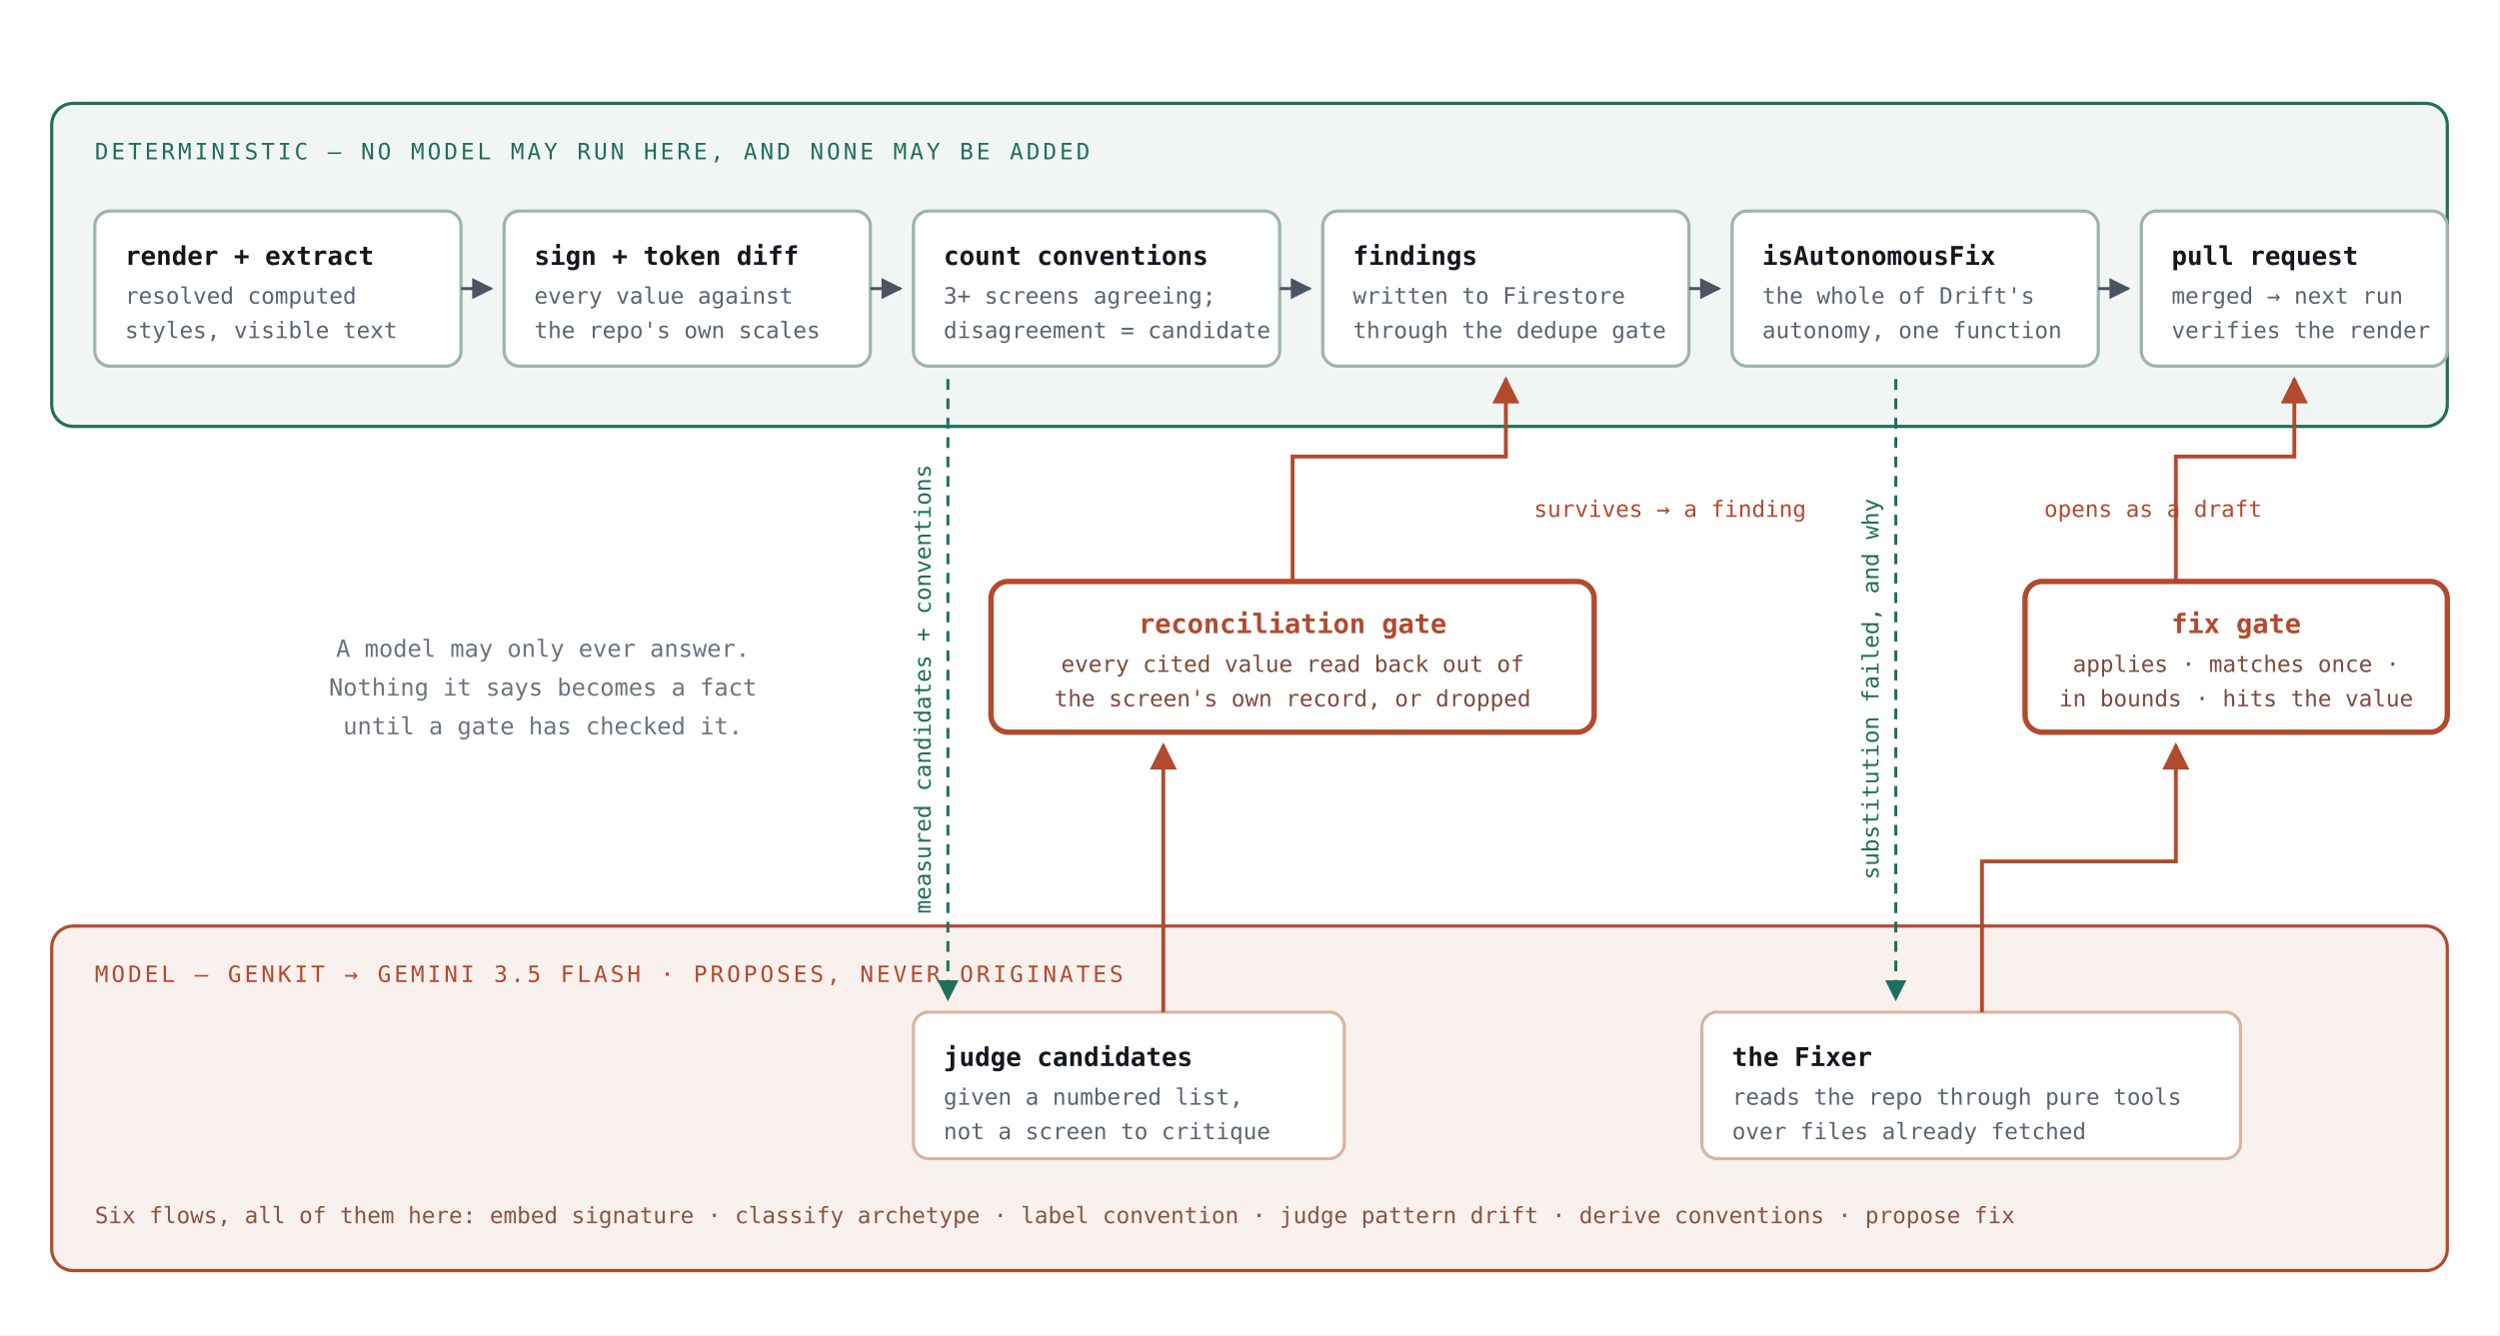
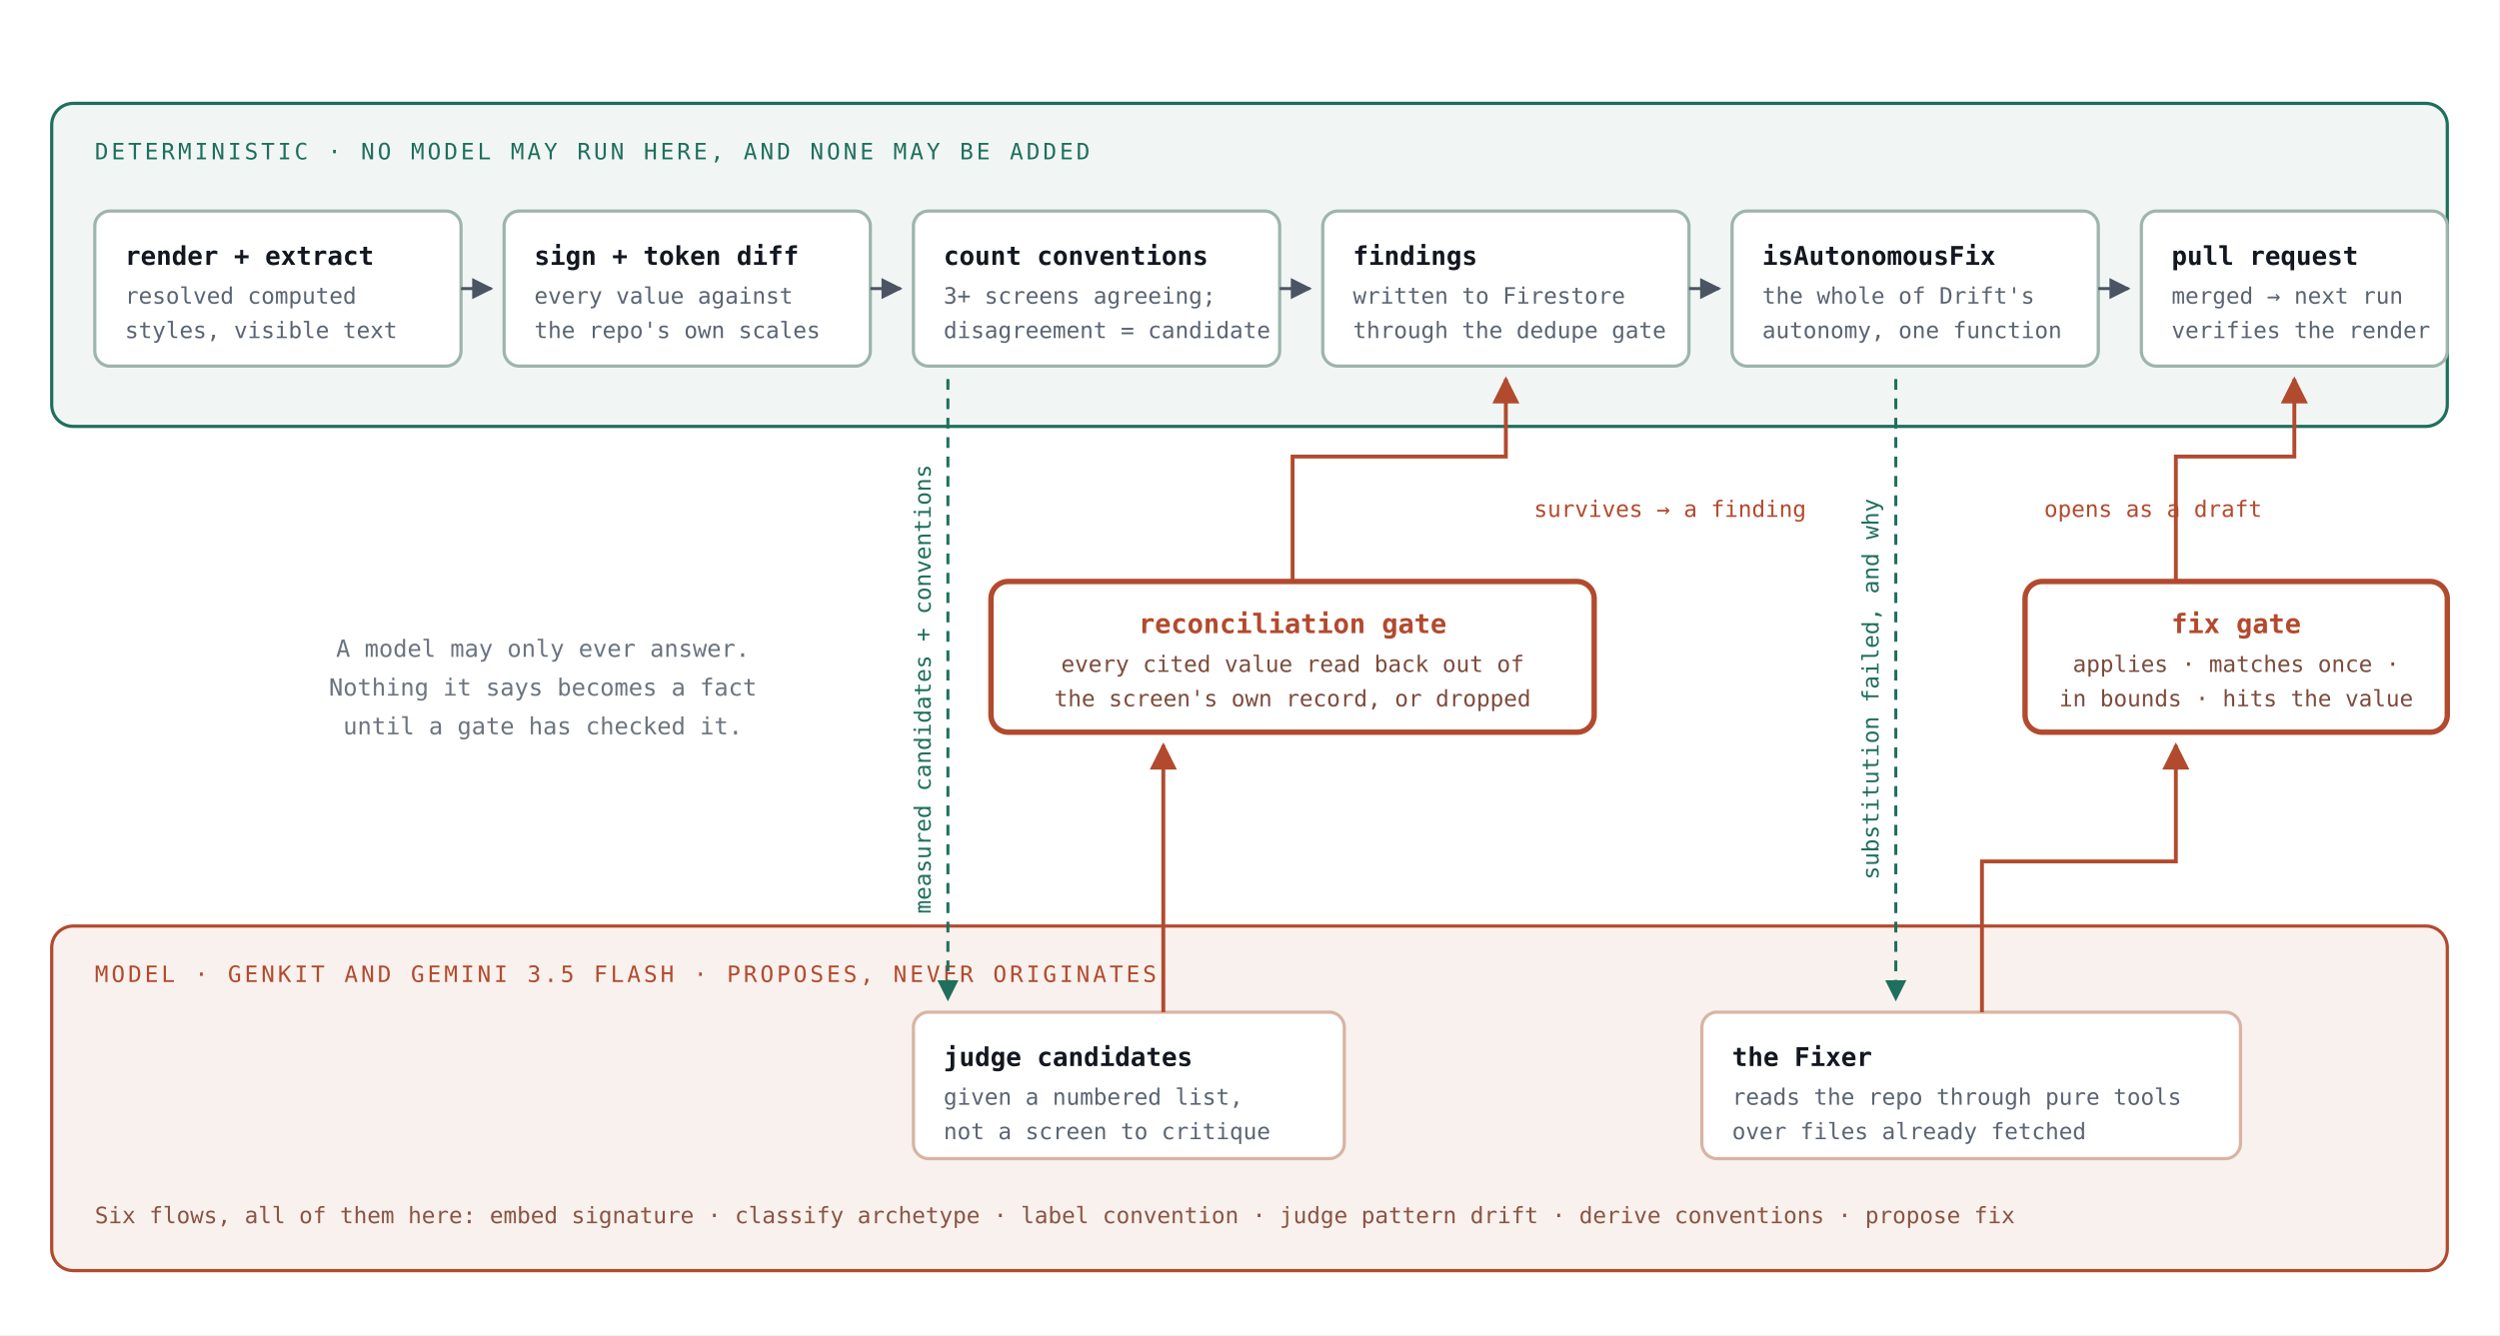
<svg xmlns="http://www.w3.org/2000/svg" viewBox="0 0 1160 620" width="1160" height="620" role="img" aria-label="Drift's gated pipeline: a deterministic lane renders, extracts, diffs and counts without any model; a model lane judges candidates and writes fixes; and every model output crosses back into the system only through the reconciliation gate or the fix gate.">
  <defs>
    <marker id="p-ar" viewBox="0 0 10 10" refX="9" refY="5" markerWidth="7" markerHeight="7" orient="auto-start-reverse">
      <path d="M0,0 L10,5 L0,10 z" fill="#4A5462" />
    </marker>
    <marker id="p-arRust" viewBox="0 0 10 10" refX="9" refY="5" markerWidth="7" markerHeight="7" orient="auto-start-reverse">
      <path d="M0,0 L10,5 L0,10 z" fill="#B24A2E" />
    </marker>
    <marker id="p-arPine" viewBox="0 0 10 10" refX="9" refY="5" markerWidth="7" markerHeight="7" orient="auto-start-reverse">
      <path d="M0,0 L10,5 L0,10 z" fill="#1F6F5C" />
    </marker>
  </defs>
  <rect width="1160" height="620" fill="#FFFFFF" />
  <g font-family="'JetBrains Mono', ui-monospace, SFMono-Regular, Menlo, monospace">
    <rect x="24" y="48" width="1112" height="150" rx="10" fill="#F1F6F4" stroke="#1F6F5C" stroke-width="1.5" />
-     <text x="44" y="74" font-size="10.5" letter-spacing="1.4" fill="#1F6F5C">DETERMINISTIC — NO MODEL MAY RUN HERE, AND NONE MAY BE ADDED</text>
+     <text x="44" y="74" font-size="10.5" letter-spacing="1.4" fill="#1F6F5C">DETERMINISTIC · NO MODEL MAY RUN HERE, AND NONE MAY BE ADDED</text>
    <rect x="44" y="98" width="170" height="72" rx="7" fill="#FFFFFF" stroke="#9DB5AC" stroke-width="1.5" />
    <text x="58" y="123" font-size="12" font-weight="600" fill="#131720">render + extract</text>
    <text x="58" y="141" font-size="10.5" fill="#5A6472">resolved computed</text>
    <text x="58" y="157" font-size="10.5" fill="#5A6472">styles, visible text</text>
    <rect x="234" y="98" width="170" height="72" rx="7" fill="#FFFFFF" stroke="#9DB5AC" stroke-width="1.5" />
    <text x="248" y="123" font-size="12" font-weight="600" fill="#131720">sign + token diff</text>
    <text x="248" y="141" font-size="10.5" fill="#5A6472">every value against</text>
    <text x="248" y="157" font-size="10.5" fill="#5A6472">the repo's own scales</text>
    <rect x="424" y="98" width="170" height="72" rx="7" fill="#FFFFFF" stroke="#9DB5AC" stroke-width="1.5" />
    <text x="438" y="123" font-size="12" font-weight="600" fill="#131720">count conventions</text>
    <text x="438" y="141" font-size="10.5" fill="#5A6472">3+ screens agreeing;</text>
    <text x="438" y="157" font-size="10.5" fill="#5A6472">disagreement = candidate</text>
    <rect x="614" y="98" width="170" height="72" rx="7" fill="#FFFFFF" stroke="#9DB5AC" stroke-width="1.5" />
    <text x="628" y="123" font-size="12" font-weight="600" fill="#131720">findings</text>
    <text x="628" y="141" font-size="10.5" fill="#5A6472">written to Firestore</text>
    <text x="628" y="157" font-size="10.5" fill="#5A6472">through the dedupe gate</text>
    <rect x="804" y="98" width="170" height="72" rx="7" fill="#FFFFFF" stroke="#9DB5AC" stroke-width="1.5" />
    <text x="818" y="123" font-size="12" font-weight="600" fill="#131720">isAutonomousFix</text>
    <text x="818" y="141" font-size="10.5" fill="#5A6472">the whole of Drift's</text>
    <text x="818" y="157" font-size="10.5" fill="#5A6472">autonomy, one function</text>
    <rect x="994" y="98" width="142" height="72" rx="7" fill="#FFFFFF" stroke="#9DB5AC" stroke-width="1.5" />
    <text x="1008" y="123" font-size="12" font-weight="600" fill="#131720">pull request</text>
    <text x="1008" y="141" font-size="10.5" fill="#5A6472">merged → next run</text>
    <text x="1008" y="157" font-size="10.5" fill="#5A6472">verifies the render</text>
    <path d="M214,134 H228" fill="none" stroke="#4A5462" stroke-width="1.4" marker-end="url(#p-ar)" />
    <path d="M404,134 H418" fill="none" stroke="#4A5462" stroke-width="1.4" marker-end="url(#p-ar)" />
    <path d="M594,134 H608" fill="none" stroke="#4A5462" stroke-width="1.4" marker-end="url(#p-ar)" />
    <path d="M784,134 H798" fill="none" stroke="#4A5462" stroke-width="1.4" marker-end="url(#p-ar)" />
    <path d="M974,134 H988" fill="none" stroke="#4A5462" stroke-width="1.4" marker-end="url(#p-ar)" />
    <rect x="460" y="270" width="280" height="70" rx="8" fill="#FFFFFF" stroke="#B24A2E" stroke-width="2.5" />
    <text x="600" y="294" font-size="12.5" font-weight="600" text-anchor="middle" fill="#B24A2E">reconciliation gate</text>
    <text x="600" y="312" font-size="10.5" text-anchor="middle" fill="#7C4B3B">every cited value read back out of</text>
    <text x="600" y="328" font-size="10.5" text-anchor="middle" fill="#7C4B3B">the screen's own record, or dropped</text>
    <rect x="940" y="270" width="196" height="70" rx="8" fill="#FFFFFF" stroke="#B24A2E" stroke-width="2.5" />
    <text x="1038" y="294" font-size="12.5" font-weight="600" text-anchor="middle" fill="#B24A2E">fix gate</text>
    <text x="1038" y="312" font-size="10.5" text-anchor="middle" fill="#7C4B3B">applies · matches once ·</text>
    <text x="1038" y="328" font-size="10.5" text-anchor="middle" fill="#7C4B3B">in bounds · hits the value</text>
    <text x="252" y="305" font-size="11" text-anchor="middle" fill="#6B7480">A model may only ever answer.</text>
    <text x="252" y="323" font-size="11" text-anchor="middle" fill="#6B7480">Nothing it says becomes a fact</text>
    <text x="252" y="341" font-size="11" text-anchor="middle" fill="#6B7480">until a gate has checked it.</text>
    <rect x="24" y="430" width="1112" height="160" rx="10" fill="#F8F1ED" stroke="#B24A2E" stroke-width="1.5" />
-     <text x="44" y="456" font-size="10.5" letter-spacing="1.4" fill="#B24A2E">MODEL — GENKIT → GEMINI 3.5 FLASH · PROPOSES, NEVER ORIGINATES</text>
+     <text x="44" y="456" font-size="10.5" letter-spacing="1.4" fill="#B24A2E">MODEL · GENKIT AND GEMINI 3.5 FLASH · PROPOSES, NEVER ORIGINATES</text>
    <rect x="424" y="470" width="200" height="68" rx="7" fill="#FFFFFF" stroke="#D8B4A4" stroke-width="1.5" />
    <text x="438" y="495" font-size="12" font-weight="600" fill="#131720">judge candidates</text>
    <text x="438" y="513" font-size="10.5" fill="#5A6472">given a numbered list,</text>
    <text x="438" y="529" font-size="10.5" fill="#5A6472">not a screen to critique</text>
    <rect x="790" y="470" width="250" height="68" rx="7" fill="#FFFFFF" stroke="#D8B4A4" stroke-width="1.5" />
    <text x="804" y="495" font-size="12" font-weight="600" fill="#131720">the Fixer</text>
    <text x="804" y="513" font-size="10.5" fill="#5A6472">reads the repo through pure tools</text>
    <text x="804" y="529" font-size="10.5" fill="#5A6472">over files already fetched</text>
    <text x="44" y="568" font-size="10.5" fill="#8A5442">Six flows, all of them here: embed signature · classify archetype · label convention · judge pattern drift · derive conventions · propose fix</text>
    <path d="M440,176 V464" fill="none" stroke="#1F6F5C" stroke-width="1.4" stroke-dasharray="5 4" marker-end="url(#p-arPine)" />
    <text x="432" y="320" font-size="10.5" fill="#1F6F5C" transform="rotate(-90 432 320)" text-anchor="middle">measured candidates + conventions</text>
    <path d="M880,176 V464" fill="none" stroke="#1F6F5C" stroke-width="1.4" stroke-dasharray="5 4" marker-end="url(#p-arPine)" />
    <text x="872" y="320" font-size="10.5" fill="#1F6F5C" transform="rotate(-90 872 320)" text-anchor="middle">substitution failed, and why</text>
    <path d="M540,470 V346" fill="none" stroke="#B24A2E" stroke-width="1.8" marker-end="url(#p-arRust)" />
    <path d="M600,270 V212 H699 V176" fill="none" stroke="#B24A2E" stroke-width="1.8" marker-end="url(#p-arRust)" />
    <text x="712" y="240" font-size="10.5" fill="#B24A2E">survives → a finding</text>
    <path d="M920,470 V400 H1010 V346" fill="none" stroke="#B24A2E" stroke-width="1.8" marker-end="url(#p-arRust)" />
    <path d="M1010,270 V212 H1065 V176" fill="none" stroke="#B24A2E" stroke-width="1.8" marker-end="url(#p-arRust)" />
    <text x="1050" y="240" font-size="10.5" text-anchor="end" fill="#B24A2E">opens as a draft</text>
  </g>
</svg>
